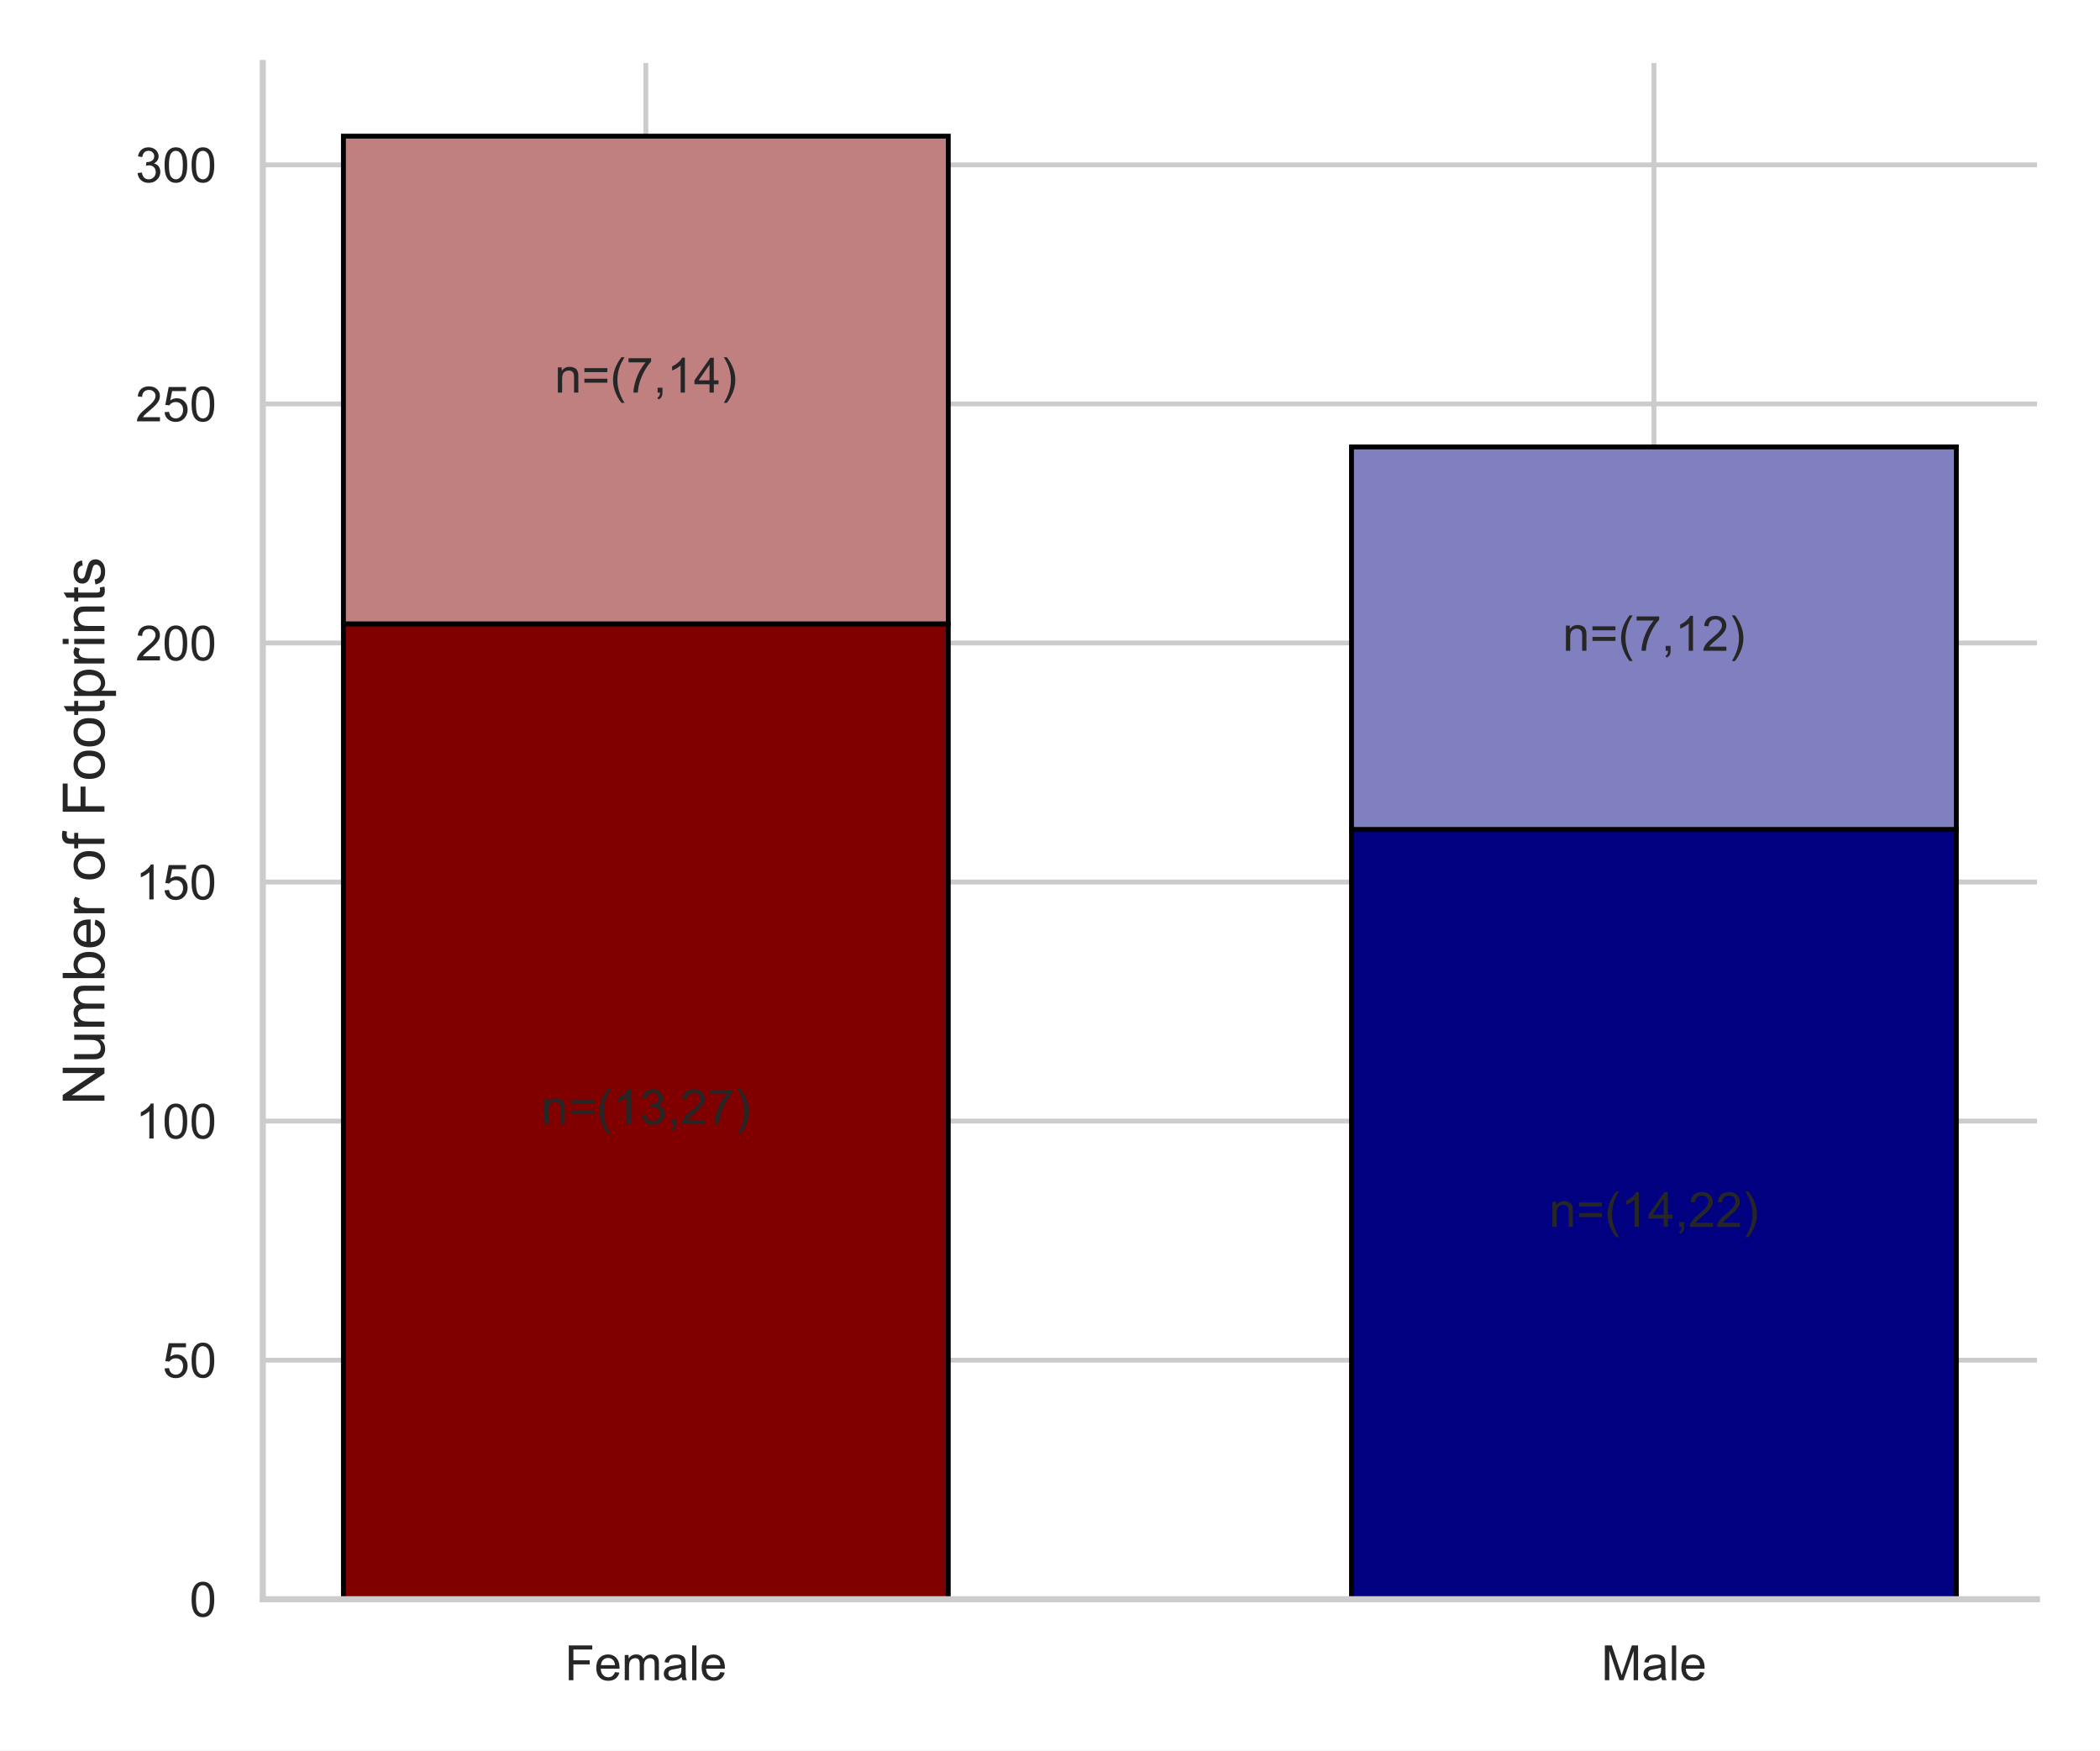
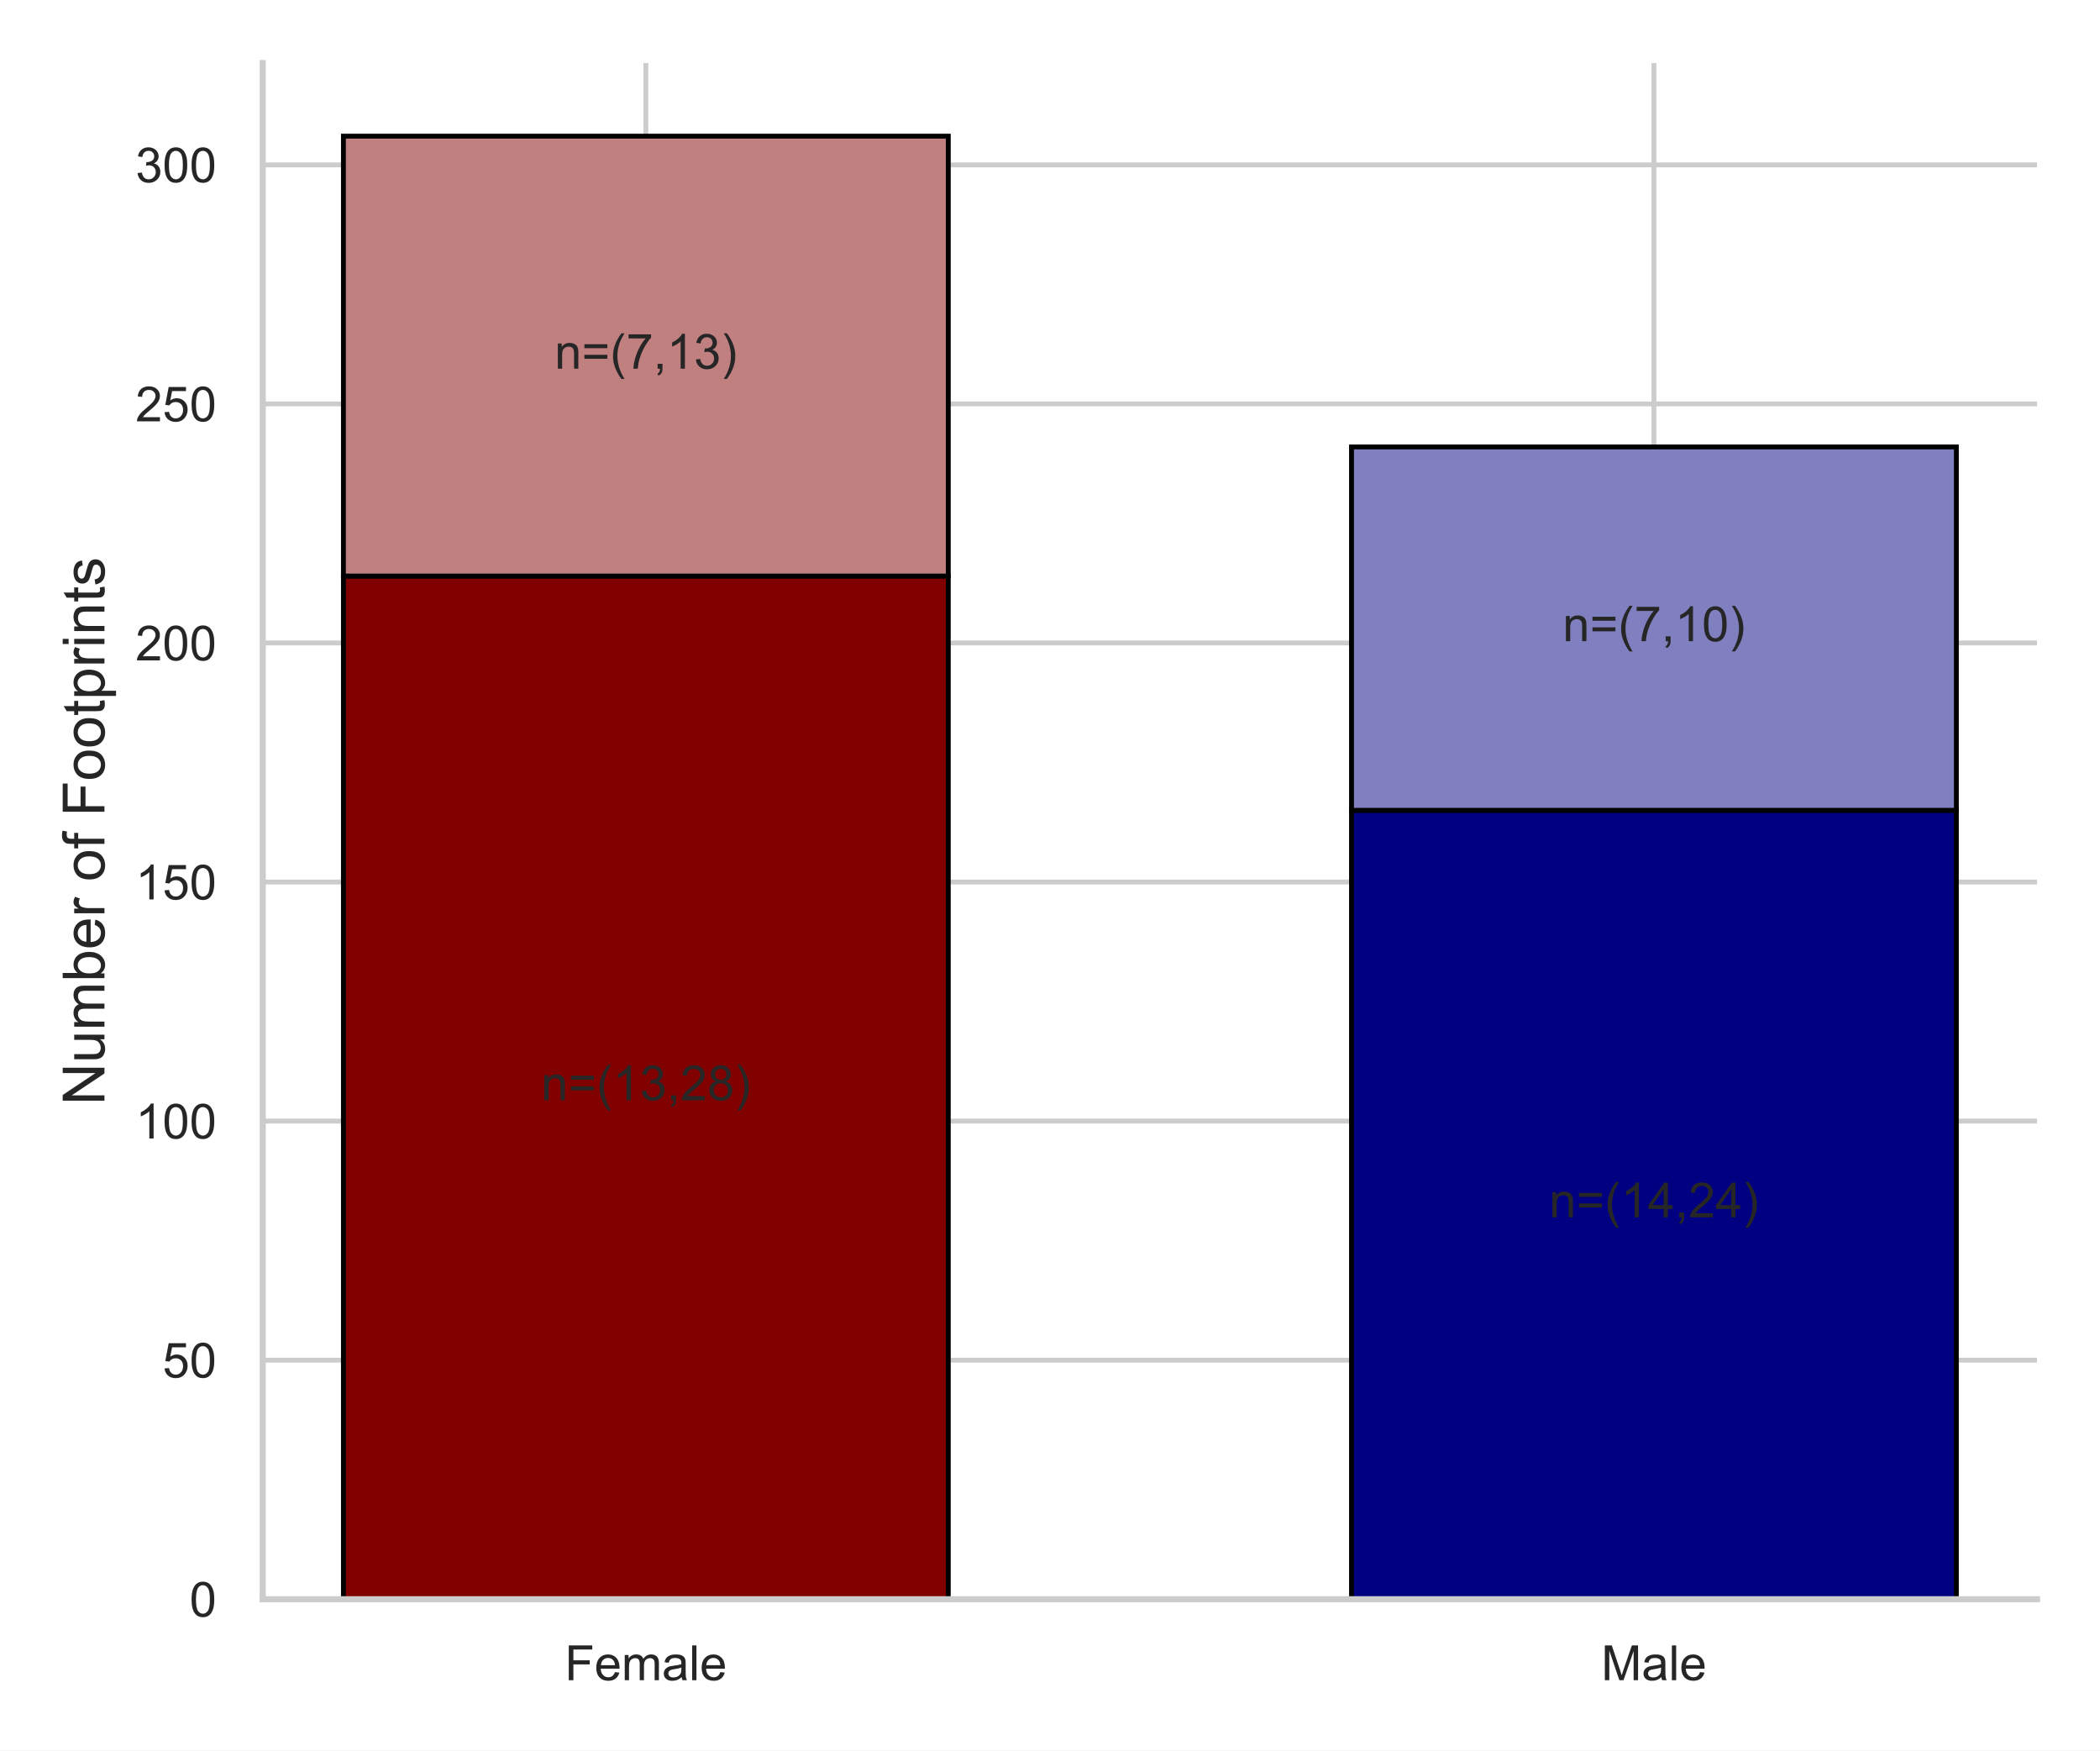
<svg xmlns="http://www.w3.org/2000/svg" xmlns:xlink="http://www.w3.org/1999/xlink" width="432pt" height="360pt" viewBox="0 0 432 360" version="1.1">
  <defs>
    <style type="text/css">*{stroke-linejoin: round; stroke-linecap: butt}</style>
  </defs>
  <g id="figure_1">
    <g id="patch_1">
      <path d="M 0 360  L 432 360  L 432 0  L 0 0  z " style="fill: #ffffff" />
    </g>
    <g id="axes_1">
      <g id="patch_2">
        <path d="M 54.056 328.9  L 419.04 328.9  L 419.04 12.96  L 54.056 12.96  z " style="fill: #ffffff" />
      </g>
      <g id="matplotlib.axis_1">
        <g id="xtick_1">
          <g id="line2d_1">
-             <path d="M 132.86 328.9  L 132.86 12.96  " clip-path="url(#p1a60acb581)" style="fill: none; stroke: #cccccc; stroke-linecap: round" />
+             <path d="M 132.86 328.9  L 132.86 12.96  " clip-path="url(#pa35c6dc1aa)" style="fill: none; stroke: #cccccc; stroke-linecap: round" />
          </g>
          <g id="text_1">
            <g style="fill: #262626" transform="translate(116.1885 345.5578) scale(0.1 -0.1)">
              <defs>
                <path id="ArialMT-46" d="M 525 0  L 525 4581  L 3616 4581  L 3616 4041  L 1131 4041  L 1131 2622  L 3281 2622  L 3281 2081  L 1131 2081  L 1131 0  L 525 0  z " transform="scale(0.015625)" />
                <path id="ArialMT-65" d="M 2694 1069  L 3275 997  Q 3138 488 2766 206  Q 2394 -75 1816 -75  Q 1088 -75 661 373  Q 234 822 234 1631  Q 234 2469 665 2931  Q 1097 3394 1784 3394  Q 2450 3394 2872 2941  Q 3294 2488 3294 1666  Q 3294 1616 3291 1516  L 816 1516  Q 847 969 1125 678  Q 1403 388 1819 388  Q 2128 388 2347 550  Q 2566 713 2694 1069  z M 847 1978  L 2700 1978  Q 2663 2397 2488 2606  Q 2219 2931 1791 2931  Q 1403 2931 1139 2672  Q 875 2413 847 1978  z " transform="scale(0.015625)" />
                <path id="ArialMT-6d" d="M 422 0  L 422 3319  L 925 3319  L 925 2853  Q 1081 3097 1340 3245  Q 1600 3394 1931 3394  Q 2300 3394 2536 3241  Q 2772 3088 2869 2813  Q 3263 3394 3894 3394  Q 4388 3394 4653 3120  Q 4919 2847 4919 2278  L 4919 0  L 4359 0  L 4359 2091  Q 4359 2428 4304 2576  Q 4250 2725 4106 2815  Q 3963 2906 3769 2906  Q 3419 2906 3187 2673  Q 2956 2441 2956 1928  L 2956 0  L 2394 0  L 2394 2156  Q 2394 2531 2256 2718  Q 2119 2906 1806 2906  Q 1569 2906 1367 2781  Q 1166 2656 1075 2415  Q 984 2175 984 1722  L 984 0  L 422 0  z " transform="scale(0.015625)" />
                <path id="ArialMT-61" d="M 2588 409  Q 2275 144 1986 34  Q 1697 -75 1366 -75  Q 819 -75 525 192  Q 231 459 231 875  Q 231 1119 342 1320  Q 453 1522 633 1644  Q 813 1766 1038 1828  Q 1203 1872 1538 1913  Q 2219 1994 2541 2106  Q 2544 2222 2544 2253  Q 2544 2597 2384 2738  Q 2169 2928 1744 2928  Q 1347 2928 1158 2789  Q 969 2650 878 2297  L 328 2372  Q 403 2725 575 2942  Q 747 3159 1072 3276  Q 1397 3394 1825 3394  Q 2250 3394 2515 3294  Q 2781 3194 2906 3042  Q 3031 2891 3081 2659  Q 3109 2516 3109 2141  L 3109 1391  Q 3109 606 3145 398  Q 3181 191 3288 0  L 2700 0  Q 2613 175 2588 409  z M 2541 1666  Q 2234 1541 1622 1453  Q 1275 1403 1131 1340  Q 988 1278 909 1158  Q 831 1038 831 891  Q 831 666 1001 516  Q 1172 366 1500 366  Q 1825 366 2078 508  Q 2331 650 2450 897  Q 2541 1088 2541 1459  L 2541 1666  z " transform="scale(0.015625)" />
                <path id="ArialMT-6c" d="M 409 0  L 409 4581  L 972 4581  L 972 0  L 409 0  z " transform="scale(0.015625)" />
              </defs>
              <use xlink:href="#ArialMT-46" />
              <use xlink:href="#ArialMT-65" transform="translate(61.08398 0)" />
              <use xlink:href="#ArialMT-6d" transform="translate(116.6992 0)" />
              <use xlink:href="#ArialMT-61" transform="translate(200 0)" />
              <use xlink:href="#ArialMT-6c" transform="translate(255.6152 0)" />
              <use xlink:href="#ArialMT-65" transform="translate(277.832 0)" />
            </g>
          </g>
        </g>
        <g id="xtick_2">
          <g id="line2d_2">
-             <path d="M 340.237 328.9  L 340.237 12.96  " clip-path="url(#p1a60acb581)" style="fill: none; stroke: #cccccc; stroke-linecap: round" />
+             <path d="M 340.237 328.9  L 340.237 12.96  " clip-path="url(#pa35c6dc1aa)" style="fill: none; stroke: #cccccc; stroke-linecap: round" />
          </g>
          <g id="text_2">
            <g style="fill: #262626" transform="translate(329.4 345.5578) scale(0.1 -0.1)">
              <defs>
                <path id="ArialMT-4d" d="M 475 0  L 475 4581  L 1388 4581  L 2472 1338  Q 2622 884 2691 659  Q 2769 909 2934 1394  L 4031 4581  L 4847 4581  L 4847 0  L 4263 0  L 4263 3834  L 2931 0  L 2384 0  L 1059 3900  L 1059 0  L 475 0  z " transform="scale(0.015625)" />
              </defs>
              <use xlink:href="#ArialMT-4d" />
              <use xlink:href="#ArialMT-61" transform="translate(83.30078 0)" />
              <use xlink:href="#ArialMT-6c" transform="translate(138.916 0)" />
              <use xlink:href="#ArialMT-65" transform="translate(161.1328 0)" />
            </g>
          </g>
        </g>
      </g>
      <g id="matplotlib.axis_2">
        <g id="ytick_1">
          <g id="line2d_3">
-             <path d="M 54.056 328.9  L 419.04 328.9  " clip-path="url(#p1a60acb581)" style="fill: none; stroke: #cccccc; stroke-linecap: round" />
+             <path d="M 54.056 328.9  L 419.04 328.9  " clip-path="url(#pa35c6dc1aa)" style="fill: none; stroke: #cccccc; stroke-linecap: round" />
          </g>
          <g id="text_3">
            <g style="fill: #262626" transform="translate(38.99531 332.4789) scale(0.1 -0.1)">
              <defs>
                <path id="ArialMT-30" d="M 266 2259  Q 266 3072 433 3567  Q 600 4063 929 4331  Q 1259 4600 1759 4600  Q 2128 4600 2406 4451  Q 2684 4303 2865 4023  Q 3047 3744 3150 3342  Q 3253 2941 3253 2259  Q 3253 1453 3087 958  Q 2922 463 2592 192  Q 2263 -78 1759 -78  Q 1097 -78 719 397  Q 266 969 266 2259  z M 844 2259  Q 844 1131 1108 757  Q 1372 384 1759 384  Q 2147 384 2411 759  Q 2675 1134 2675 2259  Q 2675 3391 2411 3762  Q 2147 4134 1753 4134  Q 1366 4134 1134 3806  Q 844 3388 844 2259  z " transform="scale(0.015625)" />
              </defs>
              <use xlink:href="#ArialMT-30" />
            </g>
          </g>
        </g>
        <g id="ytick_2">
          <g id="line2d_4">
-             <path d="M 54.056 279.734  L 419.04 279.734  " clip-path="url(#p1a60acb581)" style="fill: none; stroke: #cccccc; stroke-linecap: round" />
+             <path d="M 54.056 279.734  L 419.04 279.734  " clip-path="url(#pa35c6dc1aa)" style="fill: none; stroke: #cccccc; stroke-linecap: round" />
          </g>
          <g id="text_4">
            <g style="fill: #262626" transform="translate(33.43438 283.313) scale(0.1 -0.1)">
              <defs>
                <path id="ArialMT-35" d="M 266 1200  L 856 1250  Q 922 819 1161 601  Q 1400 384 1738 384  Q 2144 384 2425 690  Q 2706 997 2706 1503  Q 2706 1984 2436 2262  Q 2166 2541 1728 2541  Q 1456 2541 1237 2417  Q 1019 2294 894 2097  L 366 2166  L 809 4519  L 3088 4519  L 3088 3981  L 1259 3981  L 1013 2750  Q 1425 3038 1878 3038  Q 2478 3038 2890 2622  Q 3303 2206 3303 1553  Q 3303 931 2941 478  Q 2500 -78 1738 -78  Q 1113 -78 717 272  Q 322 622 266 1200  z " transform="scale(0.015625)" />
              </defs>
              <use xlink:href="#ArialMT-35" />
              <use xlink:href="#ArialMT-30" transform="translate(55.61523 0)" />
            </g>
          </g>
        </g>
        <g id="ytick_3">
          <g id="line2d_5">
-             <path d="M 54.056 230.568  L 419.04 230.568  " clip-path="url(#p1a60acb581)" style="fill: none; stroke: #cccccc; stroke-linecap: round" />
+             <path d="M 54.056 230.568  L 419.04 230.568  " clip-path="url(#pa35c6dc1aa)" style="fill: none; stroke: #cccccc; stroke-linecap: round" />
          </g>
          <g id="text_5">
            <g style="fill: #262626" transform="translate(27.87344 234.1471) scale(0.1 -0.1)">
              <defs>
                <path id="ArialMT-31" d="M 2384 0  L 1822 0  L 1822 3584  Q 1619 3391 1289 3197  Q 959 3003 697 2906  L 697 3450  Q 1169 3672 1522 3987  Q 1875 4303 2022 4600  L 2384 4600  L 2384 0  z " transform="scale(0.015625)" />
              </defs>
              <use xlink:href="#ArialMT-31" />
              <use xlink:href="#ArialMT-30" transform="translate(55.61523 0)" />
              <use xlink:href="#ArialMT-30" transform="translate(111.2305 0)" />
            </g>
          </g>
        </g>
        <g id="ytick_4">
          <g id="line2d_6">
-             <path d="M 54.056 181.402  L 419.04 181.402  " clip-path="url(#p1a60acb581)" style="fill: none; stroke: #cccccc; stroke-linecap: round" />
+             <path d="M 54.056 181.402  L 419.04 181.402  " clip-path="url(#pa35c6dc1aa)" style="fill: none; stroke: #cccccc; stroke-linecap: round" />
          </g>
          <g id="text_6">
            <g style="fill: #262626" transform="translate(27.87344 184.9812) scale(0.1 -0.1)">
              <use xlink:href="#ArialMT-31" />
              <use xlink:href="#ArialMT-35" transform="translate(55.61523 0)" />
              <use xlink:href="#ArialMT-30" transform="translate(111.2305 0)" />
            </g>
          </g>
        </g>
        <g id="ytick_5">
          <g id="line2d_7">
-             <path d="M 54.056 132.236  L 419.04 132.236  " clip-path="url(#p1a60acb581)" style="fill: none; stroke: #cccccc; stroke-linecap: round" />
+             <path d="M 54.056 132.236  L 419.04 132.236  " clip-path="url(#pa35c6dc1aa)" style="fill: none; stroke: #cccccc; stroke-linecap: round" />
          </g>
          <g id="text_7">
            <g style="fill: #262626" transform="translate(27.87344 135.8154) scale(0.1 -0.1)">
              <defs>
                <path id="ArialMT-32" d="M 3222 541  L 3222 0  L 194 0  Q 188 203 259 391  Q 375 700 629 1000  Q 884 1300 1366 1694  Q 2113 2306 2375 2664  Q 2638 3022 2638 3341  Q 2638 3675 2398 3904  Q 2159 4134 1775 4134  Q 1369 4134 1125 3890  Q 881 3647 878 3216  L 300 3275  Q 359 3922 746 4261  Q 1134 4600 1788 4600  Q 2447 4600 2831 4234  Q 3216 3869 3216 3328  Q 3216 3053 3103 2787  Q 2991 2522 2730 2228  Q 2469 1934 1863 1422  Q 1356 997 1212 845  Q 1069 694 975 541  L 3222 541  z " transform="scale(0.015625)" />
              </defs>
              <use xlink:href="#ArialMT-32" />
              <use xlink:href="#ArialMT-30" transform="translate(55.61523 0)" />
              <use xlink:href="#ArialMT-30" transform="translate(111.2305 0)" />
            </g>
          </g>
        </g>
        <g id="ytick_6">
          <g id="line2d_8">
-             <path d="M 54.056 83.071  L 419.04 83.071  " clip-path="url(#p1a60acb581)" style="fill: none; stroke: #cccccc; stroke-linecap: round" />
+             <path d="M 54.056 83.071  L 419.04 83.071  " clip-path="url(#pa35c6dc1aa)" style="fill: none; stroke: #cccccc; stroke-linecap: round" />
          </g>
          <g id="text_8">
            <g style="fill: #262626" transform="translate(27.87344 86.64946) scale(0.1 -0.1)">
              <use xlink:href="#ArialMT-32" />
              <use xlink:href="#ArialMT-35" transform="translate(55.61523 0)" />
              <use xlink:href="#ArialMT-30" transform="translate(111.2305 0)" />
            </g>
          </g>
        </g>
        <g id="ytick_7">
          <g id="line2d_9">
-             <path d="M 54.056 33.905  L 419.04 33.905  " clip-path="url(#p1a60acb581)" style="fill: none; stroke: #cccccc; stroke-linecap: round" />
+             <path d="M 54.056 33.905  L 419.04 33.905  " clip-path="url(#pa35c6dc1aa)" style="fill: none; stroke: #cccccc; stroke-linecap: round" />
          </g>
          <g id="text_9">
            <g style="fill: #262626" transform="translate(27.87344 37.48358) scale(0.1 -0.1)">
              <defs>
                <path id="ArialMT-33" d="M 269 1209  L 831 1284  Q 928 806 1161 595  Q 1394 384 1728 384  Q 2125 384 2398 659  Q 2672 934 2672 1341  Q 2672 1728 2419 1979  Q 2166 2231 1775 2231  Q 1616 2231 1378 2169  L 1441 2663  Q 1497 2656 1531 2656  Q 1891 2656 2178 2843  Q 2466 3031 2466 3422  Q 2466 3731 2256 3934  Q 2047 4138 1716 4138  Q 1388 4138 1169 3931  Q 950 3725 888 3313  L 325 3413  Q 428 3978 793 4289  Q 1159 4600 1703 4600  Q 2078 4600 2393 4439  Q 2709 4278 2876 4000  Q 3044 3722 3044 3409  Q 3044 3113 2884 2869  Q 2725 2625 2413 2481  Q 2819 2388 3044 2092  Q 3269 1797 3269 1353  Q 3269 753 2831 336  Q 2394 -81 1725 -81  Q 1122 -81 723 278  Q 325 638 269 1209  z " transform="scale(0.015625)" />
              </defs>
              <use xlink:href="#ArialMT-33" />
              <use xlink:href="#ArialMT-30" transform="translate(55.61523 0)" />
              <use xlink:href="#ArialMT-30" transform="translate(111.2305 0)" />
            </g>
          </g>
        </g>
        <g id="text_10">
          <g style="fill: #262626" transform="translate(21.48844 227.2812) rotate(-90) scale(0.12 -0.12)">
            <defs>
              <path id="ArialMT-4e" d="M 488 0  L 488 4581  L 1109 4581  L 3516 984  L 3516 4581  L 4097 4581  L 4097 0  L 3475 0  L 1069 3600  L 1069 0  L 488 0  z " transform="scale(0.015625)" />
              <path id="ArialMT-75" d="M 2597 0  L 2597 488  Q 2209 -75 1544 -75  Q 1250 -75 995 37  Q 741 150 617 320  Q 494 491 444 738  Q 409 903 409 1263  L 409 3319  L 972 3319  L 972 1478  Q 972 1038 1006 884  Q 1059 663 1231 536  Q 1403 409 1656 409  Q 1909 409 2131 539  Q 2353 669 2445 892  Q 2538 1116 2538 1541  L 2538 3319  L 3100 3319  L 3100 0  L 2597 0  z " transform="scale(0.015625)" />
              <path id="ArialMT-62" d="M 941 0  L 419 0  L 419 4581  L 981 4581  L 981 2947  Q 1338 3394 1891 3394  Q 2197 3394 2470 3270  Q 2744 3147 2920 2923  Q 3097 2700 3197 2384  Q 3297 2069 3297 1709  Q 3297 856 2875 390  Q 2453 -75 1863 -75  Q 1275 -75 941 416  L 941 0  z M 934 1684  Q 934 1088 1097 822  Q 1363 388 1816 388  Q 2184 388 2453 708  Q 2722 1028 2722 1663  Q 2722 2313 2464 2622  Q 2206 2931 1841 2931  Q 1472 2931 1203 2611  Q 934 2291 934 1684  z " transform="scale(0.015625)" />
              <path id="ArialMT-72" d="M 416 0  L 416 3319  L 922 3319  L 922 2816  Q 1116 3169 1280 3281  Q 1444 3394 1641 3394  Q 1925 3394 2219 3213  L 2025 2691  Q 1819 2813 1613 2813  Q 1428 2813 1281 2702  Q 1134 2591 1072 2394  Q 978 2094 978 1738  L 978 0  L 416 0  z " transform="scale(0.015625)" />
              <path id="ArialMT-20" transform="scale(0.015625)" />
              <path id="ArialMT-6f" d="M 213 1659  Q 213 2581 725 3025  Q 1153 3394 1769 3394  Q 2453 3394 2887 2945  Q 3322 2497 3322 1706  Q 3322 1066 3130 698  Q 2938 331 2570 128  Q 2203 -75 1769 -75  Q 1072 -75 642 372  Q 213 819 213 1659  z M 791 1659  Q 791 1022 1069 705  Q 1347 388 1769 388  Q 2188 388 2466 706  Q 2744 1025 2744 1678  Q 2744 2294 2464 2611  Q 2184 2928 1769 2928  Q 1347 2928 1069 2612  Q 791 2297 791 1659  z " transform="scale(0.015625)" />
              <path id="ArialMT-66" d="M 556 0  L 556 2881  L 59 2881  L 59 3319  L 556 3319  L 556 3672  Q 556 4006 616 4169  Q 697 4388 901 4523  Q 1106 4659 1475 4659  Q 1713 4659 2000 4603  L 1916 4113  Q 1741 4144 1584 4144  Q 1328 4144 1222 4034  Q 1116 3925 1116 3625  L 1116 3319  L 1763 3319  L 1763 2881  L 1116 2881  L 1116 0  L 556 0  z " transform="scale(0.015625)" />
              <path id="ArialMT-74" d="M 1650 503  L 1731 6  Q 1494 -44 1306 -44  Q 1000 -44 831 53  Q 663 150 594 308  Q 525 466 525 972  L 525 2881  L 113 2881  L 113 3319  L 525 3319  L 525 4141  L 1084 4478  L 1084 3319  L 1650 3319  L 1650 2881  L 1084 2881  L 1084 941  Q 1084 700 1114 631  Q 1144 563 1211 522  Q 1278 481 1403 481  Q 1497 481 1650 503  z " transform="scale(0.015625)" />
              <path id="ArialMT-70" d="M 422 -1272  L 422 3319  L 934 3319  L 934 2888  Q 1116 3141 1344 3267  Q 1572 3394 1897 3394  Q 2322 3394 2647 3175  Q 2972 2956 3137 2557  Q 3303 2159 3303 1684  Q 3303 1175 3120 767  Q 2938 359 2589 142  Q 2241 -75 1856 -75  Q 1575 -75 1351 44  Q 1128 163 984 344  L 984 -1272  L 422 -1272  z M 931 1641  Q 931 1000 1190 694  Q 1450 388 1819 388  Q 2194 388 2461 705  Q 2728 1022 2728 1688  Q 2728 2322 2467 2637  Q 2206 2953 1844 2953  Q 1484 2953 1207 2617  Q 931 2281 931 1641  z " transform="scale(0.015625)" />
              <path id="ArialMT-69" d="M 425 3934  L 425 4581  L 988 4581  L 988 3934  L 425 3934  z M 425 0  L 425 3319  L 988 3319  L 988 0  L 425 0  z " transform="scale(0.015625)" />
              <path id="ArialMT-6e" d="M 422 0  L 422 3319  L 928 3319  L 928 2847  Q 1294 3394 1984 3394  Q 2284 3394 2536 3286  Q 2788 3178 2913 3003  Q 3038 2828 3088 2588  Q 3119 2431 3119 2041  L 3119 0  L 2556 0  L 2556 2019  Q 2556 2363 2490 2533  Q 2425 2703 2258 2804  Q 2091 2906 1866 2906  Q 1506 2906 1245 2678  Q 984 2450 984 1813  L 984 0  L 422 0  z " transform="scale(0.015625)" />
              <path id="ArialMT-73" d="M 197 991  L 753 1078  Q 800 744 1014 566  Q 1228 388 1613 388  Q 2000 388 2187 545  Q 2375 703 2375 916  Q 2375 1106 2209 1216  Q 2094 1291 1634 1406  Q 1016 1563 777 1677  Q 538 1791 414 1992  Q 291 2194 291 2438  Q 291 2659 392 2848  Q 494 3038 669 3163  Q 800 3259 1026 3326  Q 1253 3394 1513 3394  Q 1903 3394 2198 3281  Q 2494 3169 2634 2976  Q 2775 2784 2828 2463  L 2278 2388  Q 2241 2644 2061 2787  Q 1881 2931 1553 2931  Q 1166 2931 1000 2803  Q 834 2675 834 2503  Q 834 2394 903 2306  Q 972 2216 1119 2156  Q 1203 2125 1616 2013  Q 2213 1853 2448 1751  Q 2684 1650 2818 1456  Q 2953 1263 2953 975  Q 2953 694 2789 445  Q 2625 197 2315 61  Q 2006 -75 1616 -75  Q 969 -75 630 194  Q 291 463 197 991  z " transform="scale(0.015625)" />
            </defs>
            <use xlink:href="#ArialMT-4e" />
            <use xlink:href="#ArialMT-75" transform="translate(72.2168 0)" />
            <use xlink:href="#ArialMT-6d" transform="translate(127.832 0)" />
            <use xlink:href="#ArialMT-62" transform="translate(211.1328 0)" />
            <use xlink:href="#ArialMT-65" transform="translate(266.748 0)" />
            <use xlink:href="#ArialMT-72" transform="translate(322.3633 0)" />
            <use xlink:href="#ArialMT-20" transform="translate(355.6641 0)" />
            <use xlink:href="#ArialMT-6f" transform="translate(383.4473 0)" />
            <use xlink:href="#ArialMT-66" transform="translate(439.0625 0)" />
            <use xlink:href="#ArialMT-20" transform="translate(466.8457 0)" />
            <use xlink:href="#ArialMT-46" transform="translate(494.6289 0)" />
            <use xlink:href="#ArialMT-6f" transform="translate(555.7129 0)" />
            <use xlink:href="#ArialMT-6f" transform="translate(611.3281 0)" />
            <use xlink:href="#ArialMT-74" transform="translate(666.9434 0)" />
            <use xlink:href="#ArialMT-70" transform="translate(694.7266 0)" />
            <use xlink:href="#ArialMT-72" transform="translate(750.3418 0)" />
            <use xlink:href="#ArialMT-69" transform="translate(783.6426 0)" />
            <use xlink:href="#ArialMT-6e" transform="translate(805.8594 0)" />
            <use xlink:href="#ArialMT-74" transform="translate(861.4746 0)" />
            <use xlink:href="#ArialMT-73" transform="translate(889.2578 0)" />
          </g>
        </g>
      </g>
      <g id="patch_3">
-         <path d="M 70.646 328.9  L 195.073 328.9  L 195.073 128.303  L 70.646 128.303  z " clip-path="url(#p1a60acb581)" style="fill: #800000; stroke: #000000; stroke-linejoin: miter" />
+         <path d="M 70.646 328.9  L 195.073 328.9  L 195.073 118.47  L 70.646 118.47  z " clip-path="url(#pa35c6dc1aa)" style="fill: #800000; stroke: #000000; stroke-linejoin: miter" />
      </g>
      <g id="patch_4">
-         <path d="M 278.024 328.9  L 402.45 328.9  L 402.45 170.586  L 278.024 170.586  z " clip-path="url(#p1a60acb581)" style="fill: #000080; stroke: #000000; stroke-linejoin: miter" />
+         <path d="M 278.024 328.9  L 402.45 328.9  L 402.45 166.653  L 278.024 166.653  z " clip-path="url(#pa35c6dc1aa)" style="fill: #000080; stroke: #000000; stroke-linejoin: miter" />
      </g>
      <g id="patch_5">
-         <path d="M 70.646 128.303  L 195.073 128.303  L 195.073 28.005  L 70.646 28.005  z " clip-path="url(#p1a60acb581)" style="fill: #c08080; stroke: #000000; stroke-linejoin: miter" />
+         <path d="M 70.646 118.47  L 195.073 118.47  L 195.073 28.005  L 70.646 28.005  z " clip-path="url(#pa35c6dc1aa)" style="fill: #c08080; stroke: #000000; stroke-linejoin: miter" />
      </g>
      <g id="patch_6">
-         <path d="M 278.024 170.586  L 402.45 170.586  L 402.45 91.92  L 278.024 91.92  z " clip-path="url(#p1a60acb581)" style="fill: #8080c0; stroke: #000000; stroke-linejoin: miter" />
+         <path d="M 278.024 166.653  L 402.45 166.653  L 402.45 91.92  L 278.024 91.92  z " clip-path="url(#pa35c6dc1aa)" style="fill: #8080c0; stroke: #000000; stroke-linejoin: miter" />
      </g>
      <g id="patch_7">
        <path d="M 54.056 328.9  L 54.056 12.96  " style="fill: none; stroke: #cccccc; stroke-width: 1.25; stroke-linejoin: miter; stroke-linecap: square" />
      </g>
      <g id="patch_8">
        <path d="M 54.056 328.9  L 419.04 328.9  " style="fill: none; stroke: #cccccc; stroke-width: 1.25; stroke-linejoin: miter; stroke-linecap: square" />
      </g>
      <g id="text_11">
-         <g style="fill: #262626" transform="translate(111.3182 231.1891) scale(0.1 -0.1)">
+         <g style="fill: #262626" transform="translate(111.3182 226.2725) scale(0.1 -0.1)">
          <defs>
            <path id="ArialMT-3d" d="M 3381 2694  L 356 2694  L 356 3219  L 3381 3219  L 3381 2694  z M 3381 1303  L 356 1303  L 356 1828  L 3381 1828  L 3381 1303  z " transform="scale(0.015625)" />
            <path id="ArialMT-28" d="M 1497 -1347  Q 1031 -759 709 28  Q 388 816 388 1659  Q 388 2403 628 3084  Q 909 3875 1497 4659  L 1900 4659  Q 1522 4009 1400 3731  Q 1209 3300 1100 2831  Q 966 2247 966 1656  Q 966 153 1900 -1347  L 1497 -1347  z " transform="scale(0.015625)" />
            <path id="ArialMT-2c" d="M 569 0  L 569 641  L 1209 641  L 1209 0  Q 1209 -353 1084 -570  Q 959 -788 688 -906  L 531 -666  Q 709 -588 793 -436  Q 878 -284 888 0  L 569 0  z " transform="scale(0.015625)" />
-             <path id="ArialMT-37" d="M 303 3981  L 303 4522  L 3269 4522  L 3269 4084  Q 2831 3619 2401 2847  Q 1972 2075 1738 1259  Q 1569 684 1522 0  L 944 0  Q 953 541 1156 1306  Q 1359 2072 1739 2783  Q 2119 3494 2547 3981  L 303 3981  z " transform="scale(0.015625)" />
+             <path id="ArialMT-38" d="M 1131 2484  Q 781 2613 612 2850  Q 444 3088 444 3419  Q 444 3919 803 4259  Q 1163 4600 1759 4600  Q 2359 4600 2725 4251  Q 3091 3903 3091 3403  Q 3091 3084 2923 2848  Q 2756 2613 2416 2484  Q 2838 2347 3058 2040  Q 3278 1734 3278 1309  Q 3278 722 2862 322  Q 2447 -78 1769 -78  Q 1091 -78 675 323  Q 259 725 259 1325  Q 259 1772 486 2073  Q 713 2375 1131 2484  z M 1019 3438  Q 1019 3113 1228 2906  Q 1438 2700 1772 2700  Q 2097 2700 2305 2904  Q 2513 3109 2513 3406  Q 2513 3716 2298 3927  Q 2084 4138 1766 4138  Q 1444 4138 1231 3931  Q 1019 3725 1019 3438  z M 838 1322  Q 838 1081 952 856  Q 1066 631 1291 507  Q 1516 384 1775 384  Q 2178 384 2440 643  Q 2703 903 2703 1303  Q 2703 1709 2433 1975  Q 2163 2241 1756 2241  Q 1359 2241 1098 1978  Q 838 1716 838 1322  z " transform="scale(0.015625)" />
            <path id="ArialMT-29" d="M 791 -1347  L 388 -1347  Q 1322 153 1322 1656  Q 1322 2244 1188 2822  Q 1081 3291 891 3722  Q 769 4003 388 4659  L 791 4659  Q 1378 3875 1659 3084  Q 1900 2403 1900 1659  Q 1900 816 1576 28  Q 1253 -759 791 -1347  z " transform="scale(0.015625)" />
          </defs>
          <use xlink:href="#ArialMT-6e" />
          <use xlink:href="#ArialMT-3d" transform="translate(55.61523 0)" />
          <use xlink:href="#ArialMT-28" transform="translate(114.0137 0)" />
          <use xlink:href="#ArialMT-31" transform="translate(147.3145 0)" />
          <use xlink:href="#ArialMT-33" transform="translate(202.9297 0)" />
          <use xlink:href="#ArialMT-2c" transform="translate(258.5449 0)" />
          <use xlink:href="#ArialMT-32" transform="translate(286.3281 0)" />
-           <use xlink:href="#ArialMT-37" transform="translate(341.9434 0)" />
+           <use xlink:href="#ArialMT-38" transform="translate(341.9434 0)" />
          <use xlink:href="#ArialMT-29" transform="translate(397.5586 0)" />
        </g>
      </g>
      <g id="text_12">
-         <g style="fill: #262626" transform="translate(318.6953 252.3304) scale(0.1 -0.1)">
+         <g style="fill: #262626" transform="translate(318.6953 250.3638) scale(0.1 -0.1)">
          <defs>
            <path id="ArialMT-34" d="M 2069 0  L 2069 1097  L 81 1097  L 81 1613  L 2172 4581  L 2631 4581  L 2631 1613  L 3250 1613  L 3250 1097  L 2631 1097  L 2631 0  L 2069 0  z M 2069 1613  L 2069 3678  L 634 1613  L 2069 1613  z " transform="scale(0.015625)" />
          </defs>
          <use xlink:href="#ArialMT-6e" />
          <use xlink:href="#ArialMT-3d" transform="translate(55.61523 0)" />
          <use xlink:href="#ArialMT-28" transform="translate(114.0137 0)" />
          <use xlink:href="#ArialMT-31" transform="translate(147.3145 0)" />
          <use xlink:href="#ArialMT-34" transform="translate(202.9297 0)" />
          <use xlink:href="#ArialMT-2c" transform="translate(258.5449 0)" />
          <use xlink:href="#ArialMT-32" transform="translate(286.3281 0)" />
-           <use xlink:href="#ArialMT-32" transform="translate(341.9434 0)" />
+           <use xlink:href="#ArialMT-34" transform="translate(341.9434 0)" />
          <use xlink:href="#ArialMT-29" transform="translate(397.5586 0)" />
        </g>
      </g>
      <g id="text_13">
-         <g style="fill: #262626" transform="translate(114.0986 80.74147) scale(0.1 -0.1)">
+         <g style="fill: #262626" transform="translate(114.0986 75.82488) scale(0.1 -0.1)">
+           <defs>
+             <path id="ArialMT-37" d="M 303 3981  L 303 4522  L 3269 4522  L 3269 4084  Q 2831 3619 2401 2847  Q 1972 2075 1738 1259  Q 1569 684 1522 0  L 944 0  Q 953 541 1156 1306  Q 1359 2072 1739 2783  Q 2119 3494 2547 3981  L 303 3981  z " transform="scale(0.015625)" />
+           </defs>
          <use xlink:href="#ArialMT-6e" />
          <use xlink:href="#ArialMT-3d" transform="translate(55.61523 0)" />
          <use xlink:href="#ArialMT-28" transform="translate(114.0137 0)" />
          <use xlink:href="#ArialMT-37" transform="translate(147.3145 0)" />
          <use xlink:href="#ArialMT-2c" transform="translate(202.9297 0)" />
          <use xlink:href="#ArialMT-31" transform="translate(230.7129 0)" />
-           <use xlink:href="#ArialMT-34" transform="translate(286.3281 0)" />
+           <use xlink:href="#ArialMT-33" transform="translate(286.3281 0)" />
          <use xlink:href="#ArialMT-29" transform="translate(341.9434 0)" />
        </g>
      </g>
      <g id="text_14">
-         <g style="fill: #262626" transform="translate(321.4758 133.8406) scale(0.1 -0.1)">
+         <g style="fill: #262626" transform="translate(321.4758 131.874) scale(0.1 -0.1)">
          <use xlink:href="#ArialMT-6e" />
          <use xlink:href="#ArialMT-3d" transform="translate(55.61523 0)" />
          <use xlink:href="#ArialMT-28" transform="translate(114.0137 0)" />
          <use xlink:href="#ArialMT-37" transform="translate(147.3145 0)" />
          <use xlink:href="#ArialMT-2c" transform="translate(202.9297 0)" />
          <use xlink:href="#ArialMT-31" transform="translate(230.7129 0)" />
-           <use xlink:href="#ArialMT-32" transform="translate(286.3281 0)" />
+           <use xlink:href="#ArialMT-30" transform="translate(286.3281 0)" />
          <use xlink:href="#ArialMT-29" transform="translate(341.9434 0)" />
        </g>
      </g>
    </g>
  </g>
  <defs>
-     <clipPath id="p1a60acb581">
+     <clipPath id="pa35c6dc1aa">
      <rect x="54.056" y="12.96" width="364.984" height="315.94" />
    </clipPath>
  </defs>
</svg>
